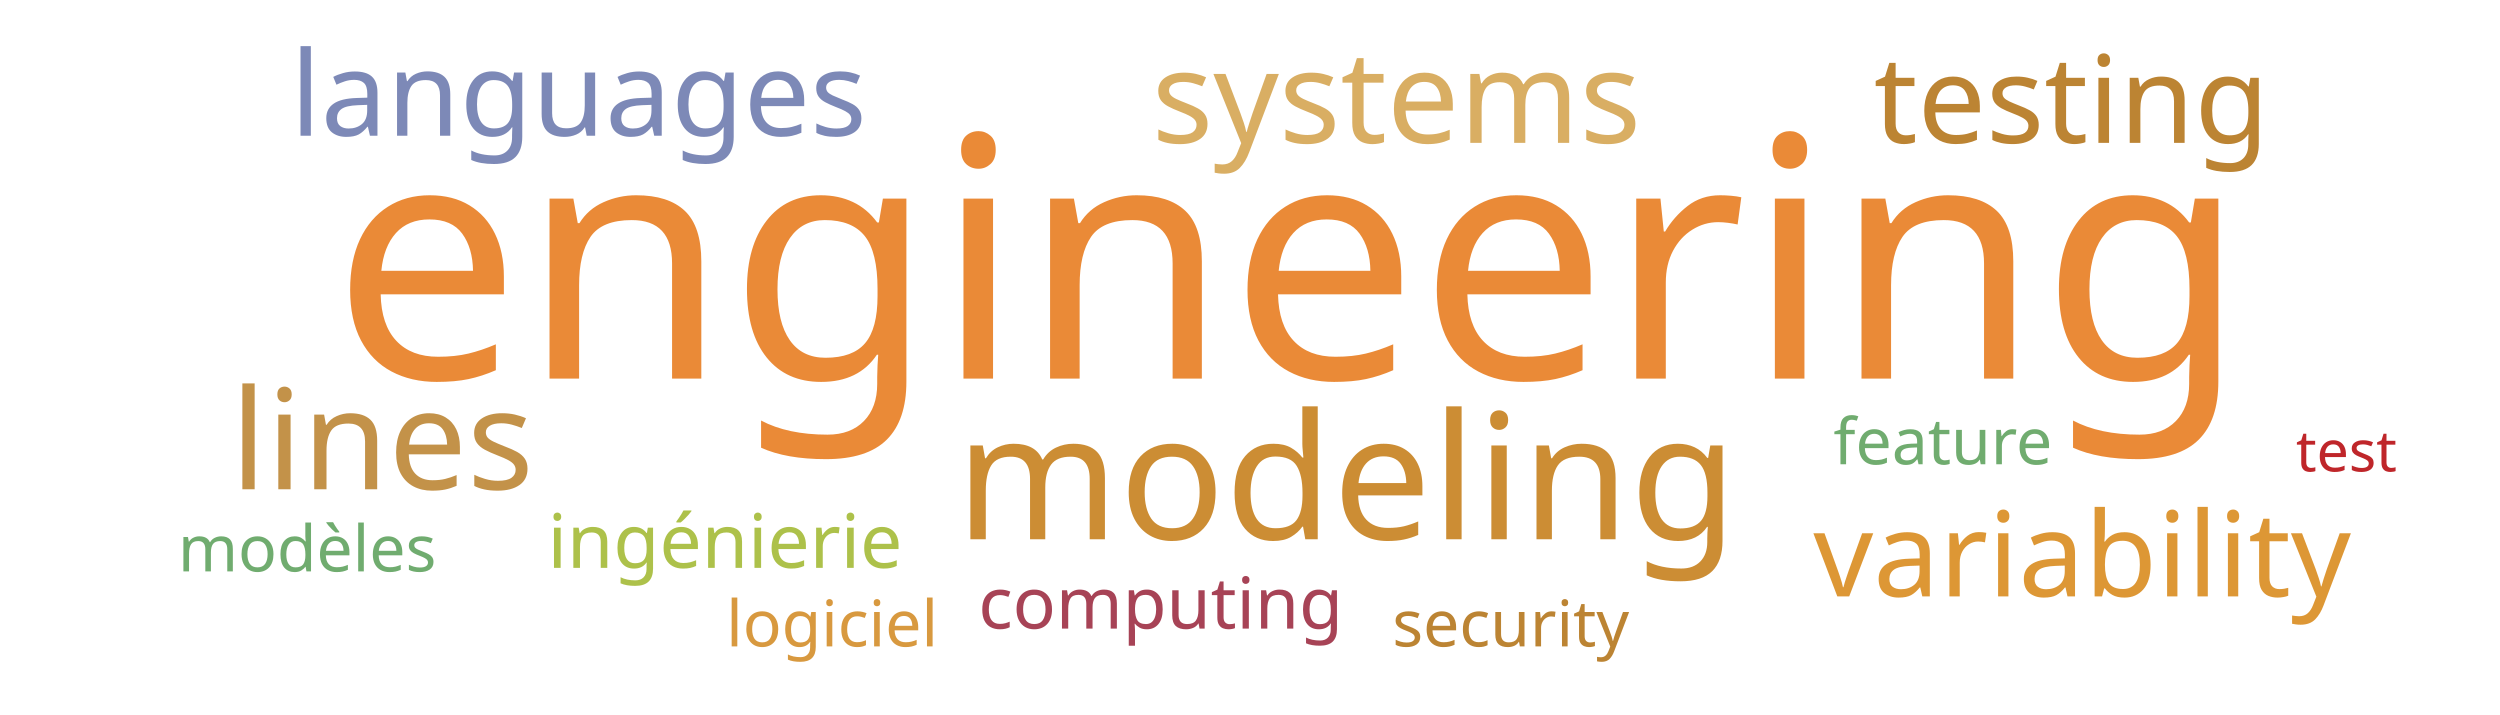
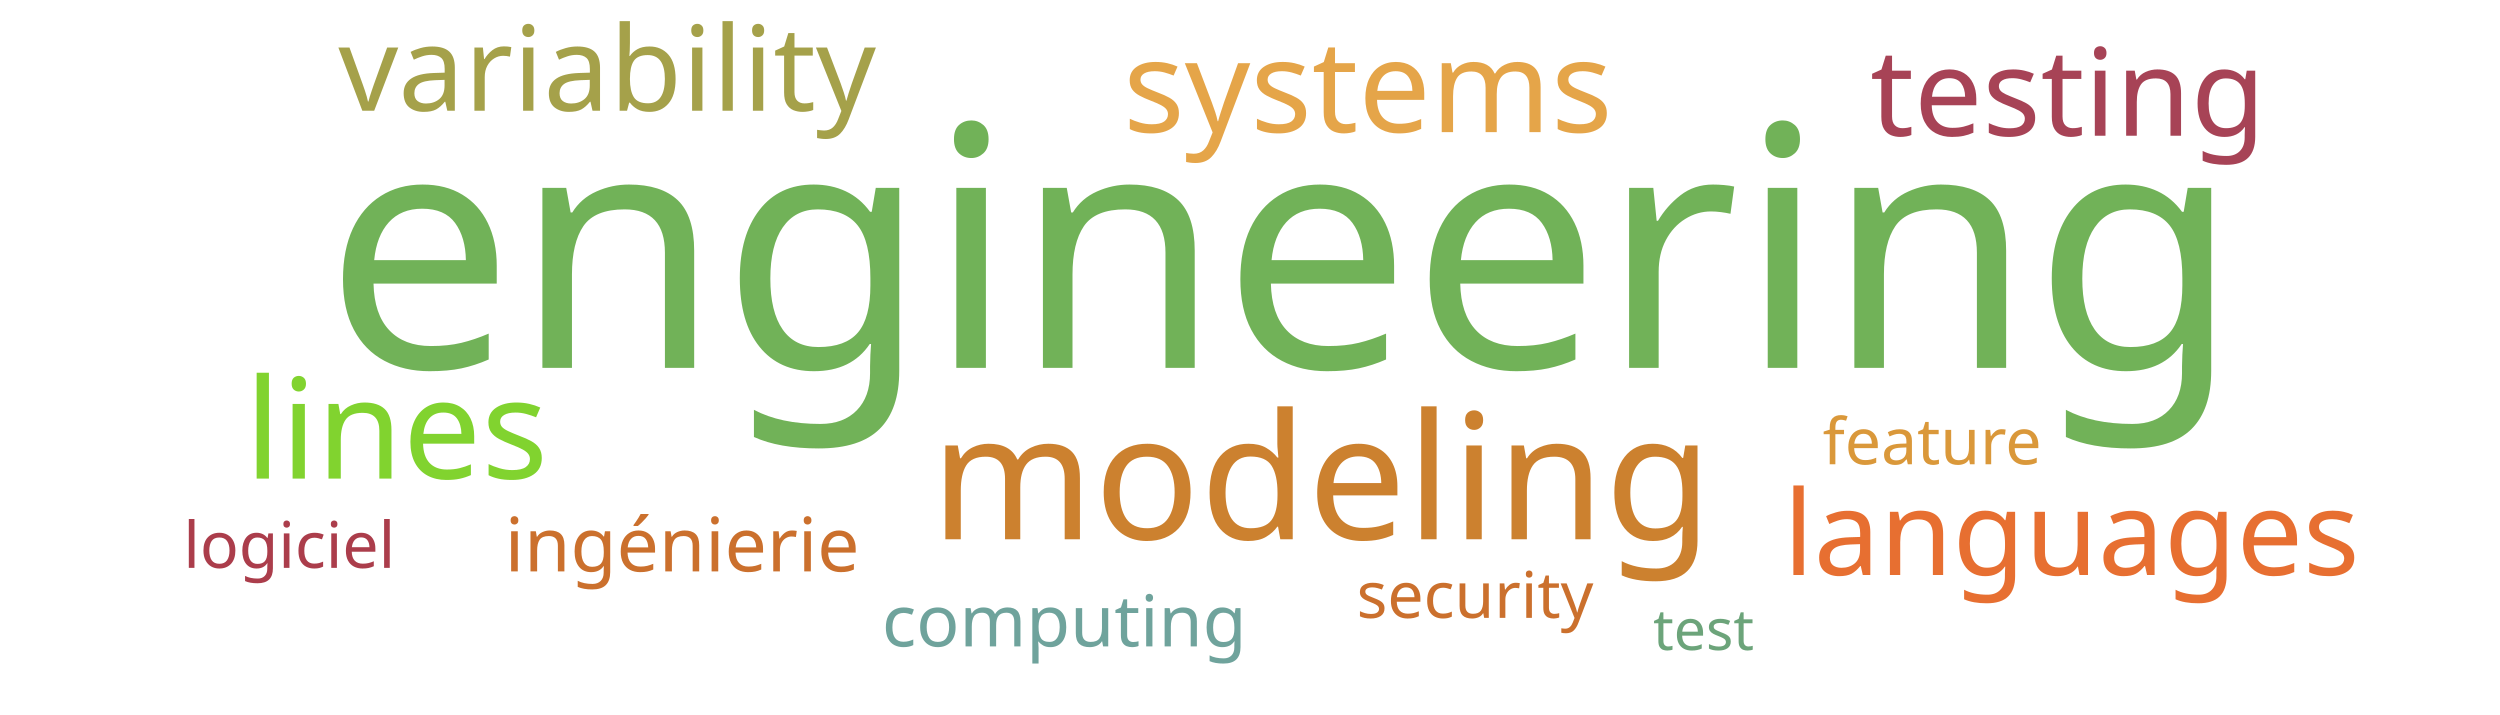
<svg xmlns="http://www.w3.org/2000/svg" width="700" height="200">
  <g transform="translate(350, 100)">
-     <text text-anchor="middle" style="font-family: Impact; font-size: 94px; fill: #ea8a37" transform="translate(11,6)rotate(0)">engineering</text>
-     <text text-anchor="middle" style="font-family: Impact; font-size: 49px; fill: #cc8d34" transform="translate(27,51)rotate(0)">modeling</text>
-     <text text-anchor="middle" style="font-family: Impact; font-size: 39px; fill: #c39249" transform="translate(-243,37)rotate(0)">lines</text>
-     <text text-anchor="middle" style="font-family: Impact; font-size: 36px; fill: #d9ae63" transform="translate(41,-60)rotate(0)">systems</text>
-     <text text-anchor="middle" style="font-family: Impact; font-size: 34px; fill: #bc8433" transform="translate(230,-60)rotate(0)">testing</text>
-     <text text-anchor="middle" style="font-family: Impact; font-size: 33px; fill: #dd9735" transform="translate(233,67)rotate(0)">variability</text>
-     <text text-anchor="middle" style="font-family: Impact; font-size: 33px; fill: #7d89b7" transform="translate(-188,-62)rotate(0)">languages</text>
-     <text text-anchor="middle" style="font-family: Impact; font-size: 21px; fill: #adc14a" transform="translate(-147,59)rotate(0)">ingénierie</text>
-     <text text-anchor="middle" style="font-family: Impact; font-size: 20px; fill: #a74356" transform="translate(-25,76)rotate(0)">computing</text>
-     <text text-anchor="middle" style="font-family: Impact; font-size: 18px; fill: #70ac6f" transform="translate(194,30)rotate(0)">feature</text>
-     <text text-anchor="middle" style="font-family: Impact; font-size: 18px; fill: #bc8433" transform="translate(73,81)rotate(0)">security</text>
-     <text text-anchor="middle" style="font-family: Impact; font-size: 18px; fill: #d8993f" transform="translate(-117,81)rotate(0)">logiciel</text>
-     <text text-anchor="middle" style="font-family: Impact; font-size: 18px; fill: #70ac6f" transform="translate(-264,60)rotate(0)">modèles</text>
-     <text text-anchor="middle" style="font-family: Impact; font-size: 16px; fill: #bf262a" transform="translate(307,32)rotate(0)">test</text>
+     <text text-anchor="middle" style="font-family: Impact; font-size: 94px; fill: #71b258" transform="translate(9,3)rotate(0)">engineering</text>
+     <text text-anchor="middle" style="font-family: Impact; font-size: 49px; fill: #cc812f" transform="translate(20,51)rotate(0)">modeling</text>
+     <text text-anchor="middle" style="font-family: Impact; font-size: 39px; fill: #81d32f" transform="translate(-239,34)rotate(0)">lines</text>
+     <text text-anchor="middle" style="font-family: Impact; font-size: 36px; fill: #e5a549" transform="translate(33,-63)rotate(0)">systems</text>
+     <text text-anchor="middle" style="font-family: Impact; font-size: 34px; fill: #a74356" transform="translate(229,-62)rotate(0)">testing</text>
+     <text text-anchor="middle" style="font-family: Impact; font-size: 33px; fill: #a5a14a" transform="translate(-180,-69)rotate(0)">variability</text>
+     <text text-anchor="middle" style="font-family: Impact; font-size: 33px; fill: #e76f31" transform="translate(230,61)rotate(0)">languages</text>
+     <text text-anchor="middle" style="font-family: Impact; font-size: 21px; fill: #cb702d" transform="translate(-159,60)rotate(0)">ingénierie</text>
+     <text text-anchor="middle" style="font-family: Impact; font-size: 20px; fill: #6fa39c" transform="translate(-52,81)rotate(0)">computing</text>
+     <text text-anchor="middle" style="font-family: Impact; font-size: 18px; fill: #da983a" transform="translate(191,30)rotate(0)">feature</text>
+     <text text-anchor="middle" style="font-family: Impact; font-size: 18px; fill: #cb702d" transform="translate(63,73)rotate(0)">security</text>
+     <text text-anchor="middle" style="font-family: Impact; font-size: 18px; fill: #ab3d4b" transform="translate(-269,59)rotate(0)">logiciel</text>
+     <text text-anchor="middle" style="font-family: Impact; font-size: 16px; fill: #6ca47a" transform="translate(127,82)rotate(0)">test</text>
  </g>
</svg>
